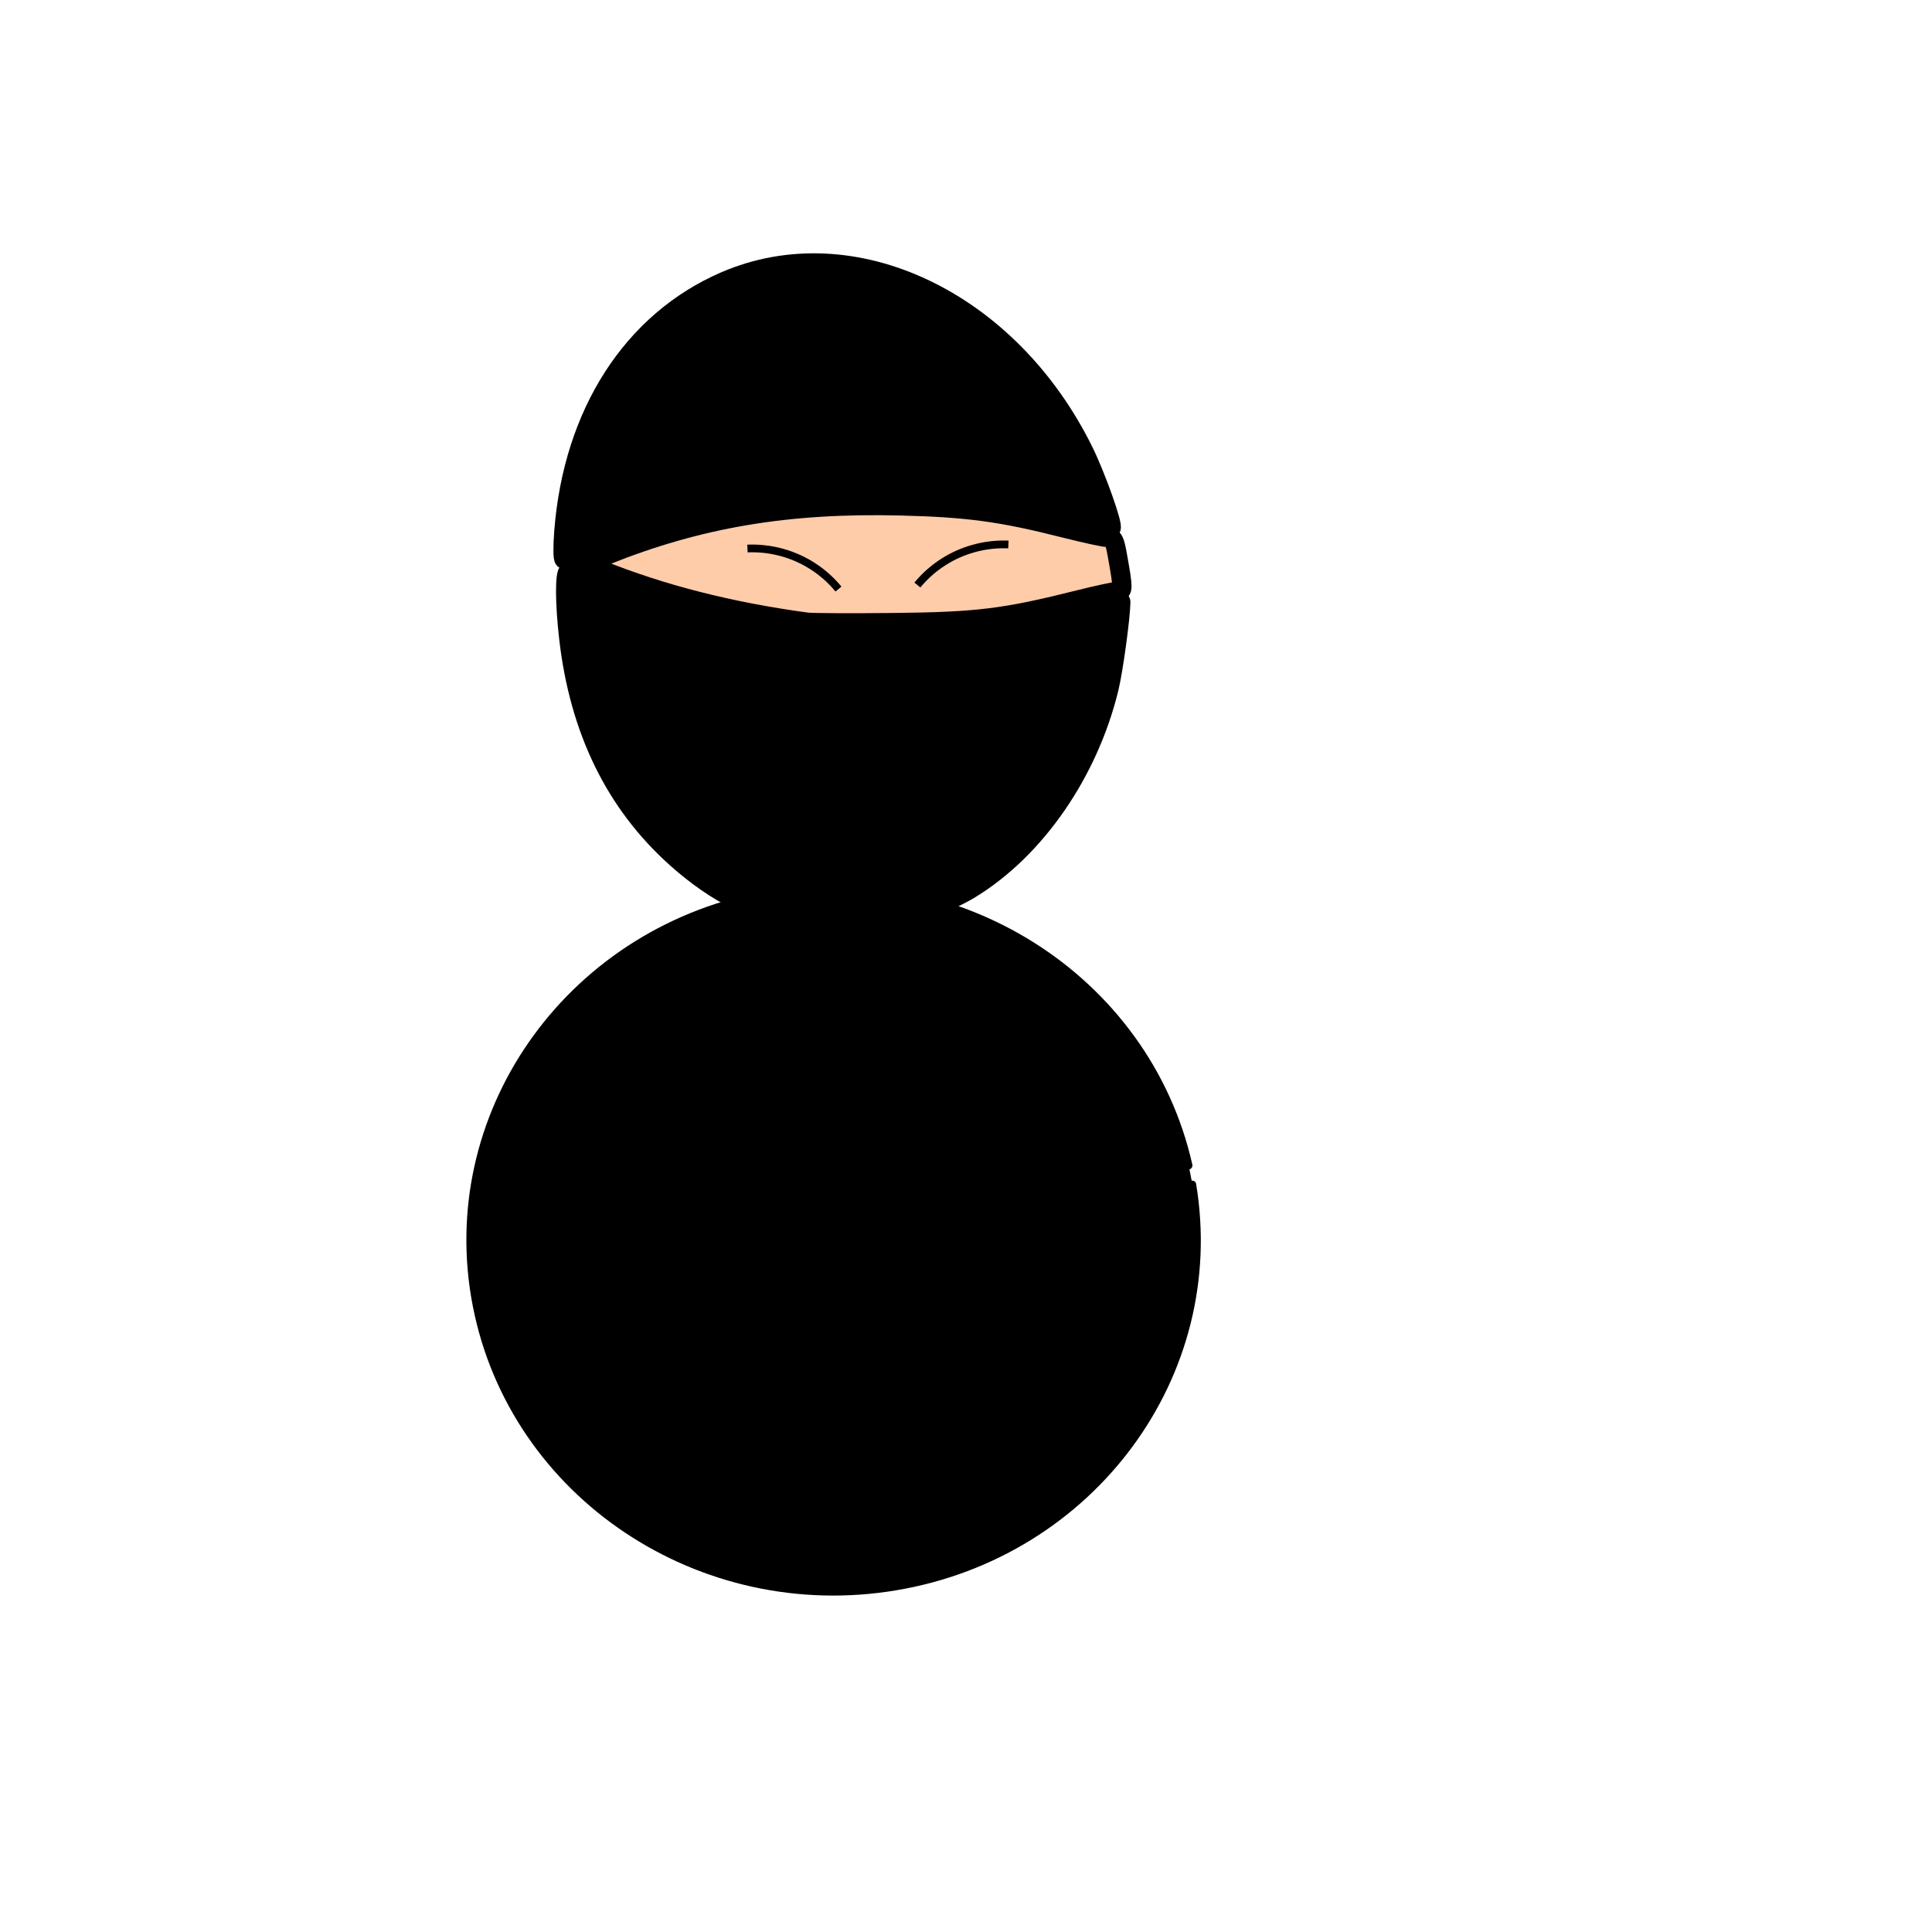
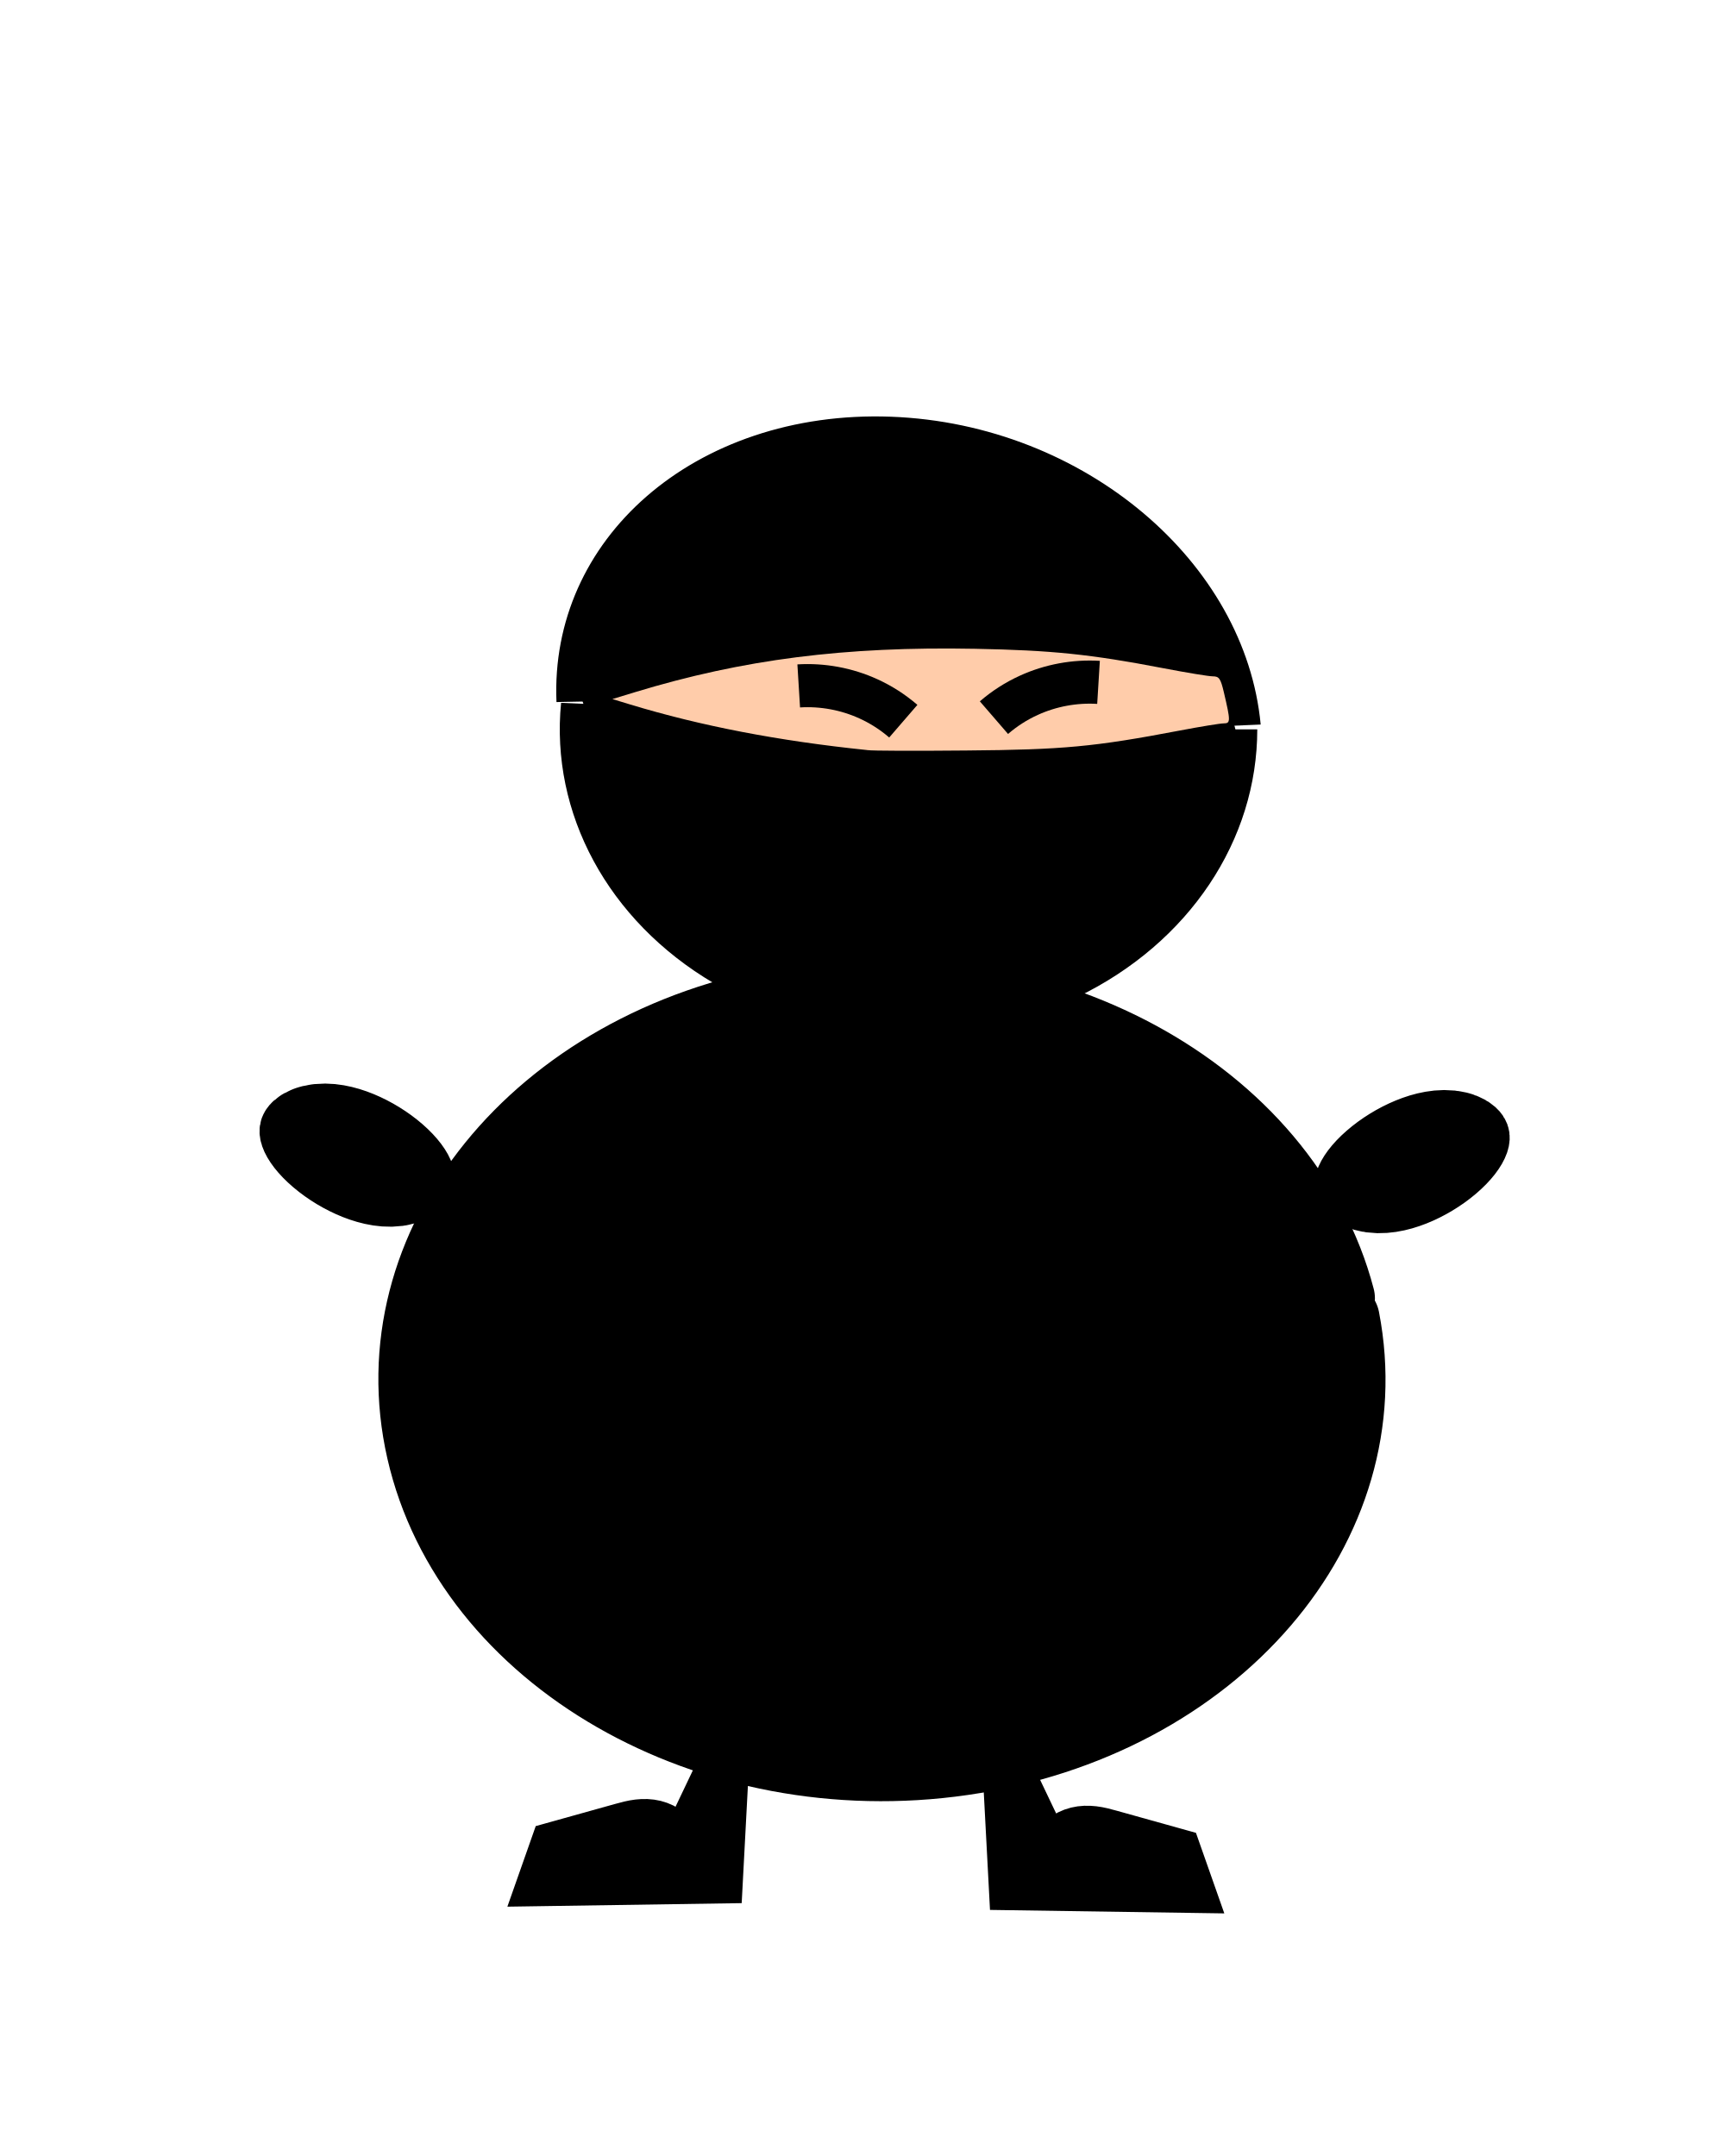
- <svg xmlns="http://www.w3.org/2000/svg" width="500" height="500" id="svg2" version="1.1">
+ <svg xmlns="http://www.w3.org/2000/svg" width="40" height="50" id="svg2" version="1.1">
  <defs id="defs4">
    </defs>
-   <g id="layer1" transform="translate(0,-552.3622)">
-     <path style="fill:none;stroke:none" id="path2985" d="m 181.119,116.783 a 10.14,43.357 0 1 1 -20.28,0 10.14,43.357 0 1 1 20.28,0 z" transform="matrix(1.122896,0,0,1,-17.78987,552.3622)" />
-     <path style="fill:none;stroke:#000000;stroke-width:0.944;stroke-opacity:1" id="path3759" d="M 274.825,154.895 A 64.685,85.664 0 1 1 145.706,147.348" transform="matrix(1.122896,0,0,1,-17.78987,552.3622)" />
-     <path style="fill:none;stroke:#000000;stroke-width:1px;stroke-linecap:butt;stroke-linejoin:miter;stroke-opacity:1" d="m 145.54,697.817 c 16.42,7.725 33.917,13.156 51.826,16.084 31.411,5.136 64.067,2.47 94.229,-7.692" id="path3765" />
-     <path transform="matrix(1.103894,-0.1831894,-0.2057027,-0.9830776,18.18224,895.2788)" style="fill:none;stroke:#000000;stroke-width:0.944;stroke-opacity:1" id="path3759-7" d="M 274.008,141.321 A 64.685,85.664 0 0 1 146.807,172.32" />
-     <path style="fill:none;stroke:#000000;stroke-width:1px;stroke-linecap:butt;stroke-linejoin:miter;stroke-opacity:1" d="m 144.755,698.92 c 16.391,-7.793 33.902,-13.228 51.826,-16.084 30.388,-4.842 61.943,-2.177 91.088,7.692" id="path3765-4" />
-     <path style="fill:#000000;fill-opacity:1;stroke:#000000;stroke-width:5;stroke-linecap:round;stroke-linejoin:round;stroke-miterlimit:4;stroke-opacity:1;stroke-dasharray:none" d="m 145.937,689.887 c 2.382,-30.53 17.721,-54.368 41.654,-64.731 33.097,-14.331 73.626,4.885 92.895,44.046 3.183,6.469 7.721,19.252 7.047,19.852 -0.193,0.172 -2.44,-0.331 -4.995,-1.116 -40.76,-12.537 -88.622,-10.404 -127.599,5.687 -4.57,1.887 -8.591,3.43 -8.935,3.43 -0.344,0 -0.374,-3.226 -0.067,-7.168 l 0,0 z" id="path3797" />
-     <path style="fill:#000000;fill-opacity:1;fill-rule:nonzero;stroke:#000000;stroke-width:5;stroke-linecap:round;stroke-linejoin:round;stroke-miterlimit:4;stroke-opacity:1;stroke-dasharray:none" d="m 208.792,791.188 c -12.718,-2.166 -23.38,-7.465 -33.8,-16.797 -15.81,-14.16 -25.067,-33.127 -27.797,-56.955 -1.034,-9.028 -1.067,-16.671 -0.074,-17.217 0.416,-0.229 2.507,0.374 4.647,1.34 14.078,6.353 35.107,11.917 54.668,14.463 10.112,1.316 35.505,1.144 46.768,-0.318 9.778,-1.269 25.058,-4.427 32.345,-6.685 2.483,-0.77 4.512,-1.18 4.508,-0.912 -0.057,4.105 -1.936,17.795 -3.088,22.496 -5.33,21.747 -18.96,41.464 -35.795,51.779 -4.92,3.015 -14.024,6.736 -19.611,8.016 -6.774,1.552 -16.348,1.884 -22.772,0.79 l 0,0 z" id="path3799" />
-     <path style="fill:#ffccaa;fill-opacity:1;fill-rule:nonzero;stroke:#000000;stroke-width:5;stroke-linecap:round;stroke-linejoin:round;stroke-miterlimit:4;stroke-opacity:1;stroke-dasharray:none" d="m 208.792,713.389 c -19.862,-2.701 -37.392,-7.161 -53.396,-13.584 l -3.926,-1.576 5.104,-2.05 c 24.288,-9.757 47.256,-13.627 76.561,-12.903 17.324,0.428 26.036,1.614 42.457,5.78 5.212,1.322 10.216,2.404 11.118,2.404 1.42,0 1.755,0.638 2.484,4.72 1.538,8.62 1.535,9.266 -0.042,9.266 -0.784,0 -5.229,0.955 -9.876,2.122 -19.279,4.842 -26.276,5.705 -48.104,5.932 -11.013,0.115 -21.084,0.064 -22.379,-0.112 z" id="path3801" />
-     <path style="fill:none;stroke:#000000;stroke-width:2;stroke-linecap:butt;stroke-linejoin:miter;stroke-miterlimit:4;stroke-opacity:1;stroke-dasharray:none" d="m 193.44,694.32 c 5.457,-0.235 10.974,1.116 15.705,3.846 2.985,1.723 5.659,3.985 7.852,6.643" id="path3803" />
-     <path style="fill:none;stroke:#000000;stroke-width:2;stroke-linecap:butt;stroke-linejoin:miter;stroke-miterlimit:4;stroke-opacity:1;stroke-dasharray:none" d="m 260.971,693.276 c -5.457,-0.235 -10.974,1.116 -15.705,3.846 -2.985,1.723 -5.659,3.985 -7.852,6.643" id="path3803-9" />
-     <path style="fill:#000000;fill-opacity:1;fill-rule:nonzero;stroke:#000000;stroke-width:1.684;stroke-linecap:round;stroke-linejoin:round;stroke-miterlimit:4;stroke-opacity:1;stroke-dasharray:none" id="path3830" d="m 299.666,269.373 a 81.818,74.126 0 1 1 -0.846,-4.052" transform="matrix(1.14955,0,0,1.226384,-35.88062,528.5813)" />
+   <g id="layer1" transform="translate(0,-1002.362)">
+     <path style="fill:none;stroke:none" id="path2985" d="m 181.119,116.783 a 10.14,43.357 0 1 1 -20.28,0 10.14,43.357 0 1 1 20.28,0 z" transform="matrix(0.1156083,0,0,0.07797537,-3.226553,1007.199)" />
+     <path style="fill:none;stroke:#000000;stroke-width:10.532;stroke-opacity:1" id="path3759" d="M 274.825,154.895 A 64.685,85.664 0 1 1 145.706,147.348" transform="matrix(0.1156083,0,0,0.07797537,-3.226553,1007.199)" />
+     <path style="fill:none;stroke:#000000;stroke-width:1px;stroke-linecap:butt;stroke-linejoin:miter;stroke-opacity:1" d="m 13.589,1018.541 c 1.728,0.604 3.52,1.025 5.336,1.254 3.233,0.408 6.543,0.204 9.701,-0.6" id="path3765" />
+     <path transform="matrix(0.1136519,-0.01428427,-0.02117822,-0.07665584,0.4769732,1033.938)" style="fill:none;stroke:#000000;stroke-width:10.532;stroke-opacity:1" id="path3759-7" d="M 274.008,141.321 A 64.685,85.664 0 0 1 146.807,172.32" />
+     <path style="fill:none;stroke:#000000;stroke-width:1px;stroke-linecap:butt;stroke-linejoin:miter;stroke-opacity:1" d="m 13.508,1018.627 c 1.726,-0.609 3.519,-1.03 5.336,-1.254 3.127,-0.385 6.326,-0.181 9.378,0.6" id="path3765-4" />
+     <path style="fill:#000000;fill-opacity:1;stroke:none" d="m 13.63,1017.923 c 0.245,-2.381 1.824,-4.239 4.288,-5.047 3.408,-1.117 7.58,0.381 9.564,3.434 0.328,0.504 0.795,1.501 0.726,1.548 -0.02,0.013 -0.251,-0.026 -0.514,-0.087 -4.196,-0.978 -9.124,-0.811 -13.137,0.443 -0.471,0.147 -0.884,0.268 -0.92,0.268 -0.035,0 -0.038,-0.252 -0.007,-0.559 l 0,0 z" id="path3797" />
+     <path style="fill:#000000;fill-opacity:1;fill-rule:nonzero;stroke:none" d="m 20.101,1025.822 c -1.309,-0.169 -2.407,-0.582 -3.48,-1.31 -1.628,-1.104 -2.581,-2.583 -2.862,-4.441 -0.107,-0.704 -0.11,-1.3 -0.008,-1.342 0.043,-0.018 0.258,0.029 0.478,0.104 1.449,0.495 3.615,0.929 5.628,1.128 1.041,0.103 3.655,0.089 4.815,-0.026 1.007,-0.099 2.58,-0.345 3.33,-0.521 0.256,-0.059 0.465,-0.092 0.464,-0.071 -0.006,0.32 -0.199,1.388 -0.318,1.754 -0.549,1.696 -1.952,3.233 -3.685,4.038 -0.507,0.235 -1.444,0.525 -2.019,0.625 -0.697,0.121 -1.683,0.147 -2.345,0.062 l 0,0 z" id="path3799" />
+     <path style="fill:#ffccaa;fill-opacity:1;fill-rule:nonzero;stroke:none" d="m 20.101,1019.756 c -2.045,-0.211 -3.85,-0.558 -5.497,-1.059 l -0.404,-0.123 0.525,-0.16 c 2.501,-0.761 4.865,-1.063 7.882,-1.006 1.784,0.034 2.681,0.126 4.371,0.451 0.537,0.103 1.052,0.188 1.145,0.188 0.146,0 0.181,0.05 0.256,0.368 0.158,0.672 0.158,0.723 -0.004,0.723 -0.081,0 -0.538,0.075 -1.017,0.166 -1.985,0.378 -2.705,0.445 -4.953,0.463 -1.134,0.01 -2.171,0.01 -2.304,-0.01 z" id="path3801" />
+     <path style="fill:none;stroke:#000000;stroke-width:1;stroke-linecap:butt;stroke-linejoin:miter;stroke-miterlimit:4;stroke-opacity:1;stroke-dasharray:none" d="m 18.521,1018.269 c 0.553,-0.034 1.113,0.07 1.617,0.3 0.292,0.133 0.565,0.308 0.808,0.518" id="path3803" />
+     <path style="fill:none;stroke:#000000;stroke-width:1;stroke-linecap:butt;stroke-linejoin:miter;stroke-miterlimit:4;stroke-opacity:1;stroke-dasharray:none" d="m 25.473,1018.187 c -0.553,-0.034 -1.113,0.07 -1.617,0.3 -0.292,0.133 -0.565,0.308 -0.808,0.518" id="path3803-9" />
+     <path style="fill:#000000;fill-opacity:1;fill-rule:nonzero;stroke:#000000;stroke-width:16.082;stroke-linecap:round;stroke-linejoin:round;stroke-miterlimit:4;stroke-opacity:1;stroke-dasharray:none" id="path3830" d="m 299.666,269.373 a 81.818,74.126 0 1 1 -0.846,-4.052" transform="matrix(0.1299318,0,0,0.1190289,-7.988704,1000.891)" />
+     <path style="fill:none;stroke:#000000;stroke-width:0;stroke-linecap:butt;stroke-linejoin:miter;stroke-miterlimit:4;stroke-opacity:1;stroke-dasharray:none" d="m 15.224,1043.228 0,2.461" id="path3836" />
+     <path style="fill:#000000;fill-opacity:1;stroke:#000000;stroke-width:1px;stroke-linecap:butt;stroke-linejoin:miter;stroke-opacity:1" d="m 16.891,1042.85 -0.167,3.155 -4.249,0.064 0.333,-0.946 1.583,-0.442 c 0.132,-0.037 0.265,-0.073 0.401,-0.089 0.136,-0.016 0.276,-0.013 0.409,0.02 0.133,0.033 0.259,0.095 0.365,0.183 0.105,0.088 0.189,0.201 0.242,0.328 l 1.083,-2.273" id="path3840" />
+     <path style="fill:#000000;fill-opacity:1;stroke:#000000;stroke-width:1px;stroke-linecap:butt;stroke-linejoin:miter;stroke-opacity:1" d="m 23.264,1043.007 0.167,3.155 4.249,0.063 -0.333,-0.946 -1.583,-0.442 c -0.132,-0.037 -0.265,-0.073 -0.401,-0.089 -0.136,-0.016 -0.276,-0.013 -0.409,0.02 -0.133,0.033 -0.26,0.095 -0.365,0.183 -0.105,0.088 -0.189,0.202 -0.242,0.328 l -1.083,-2.272" id="path3840-8" />
+     <path style="fill:#000000;fill-opacity:1;fill-rule:nonzero;stroke:#000000;stroke-width:2.45;stroke-linecap:round;stroke-linejoin:round;stroke-miterlimit:4;stroke-opacity:1;stroke-dasharray:none" id="path3865" d="m 40.793,24.257 a 1.496,0.641 0 1 1 -0.015,-0.035" transform="matrix(0.6732625,-0.4947493,0.6761582,0.4926305,-10.19469,1036.754)" />
+     <path style="fill:#000000;fill-opacity:1;fill-rule:nonzero;stroke:#000000;stroke-width:2.45;stroke-linecap:round;stroke-linejoin:round;stroke-miterlimit:4;stroke-opacity:1;stroke-dasharray:none" id="path3865-8" d="m 40.793,24.257 a 1.496,0.641 0 1 1 -0.015,-0.035" transform="matrix(-0.6732625,-0.4947493,-0.6761582,0.4926305,51.22033,1036.604)" />
  </g>
</svg>
